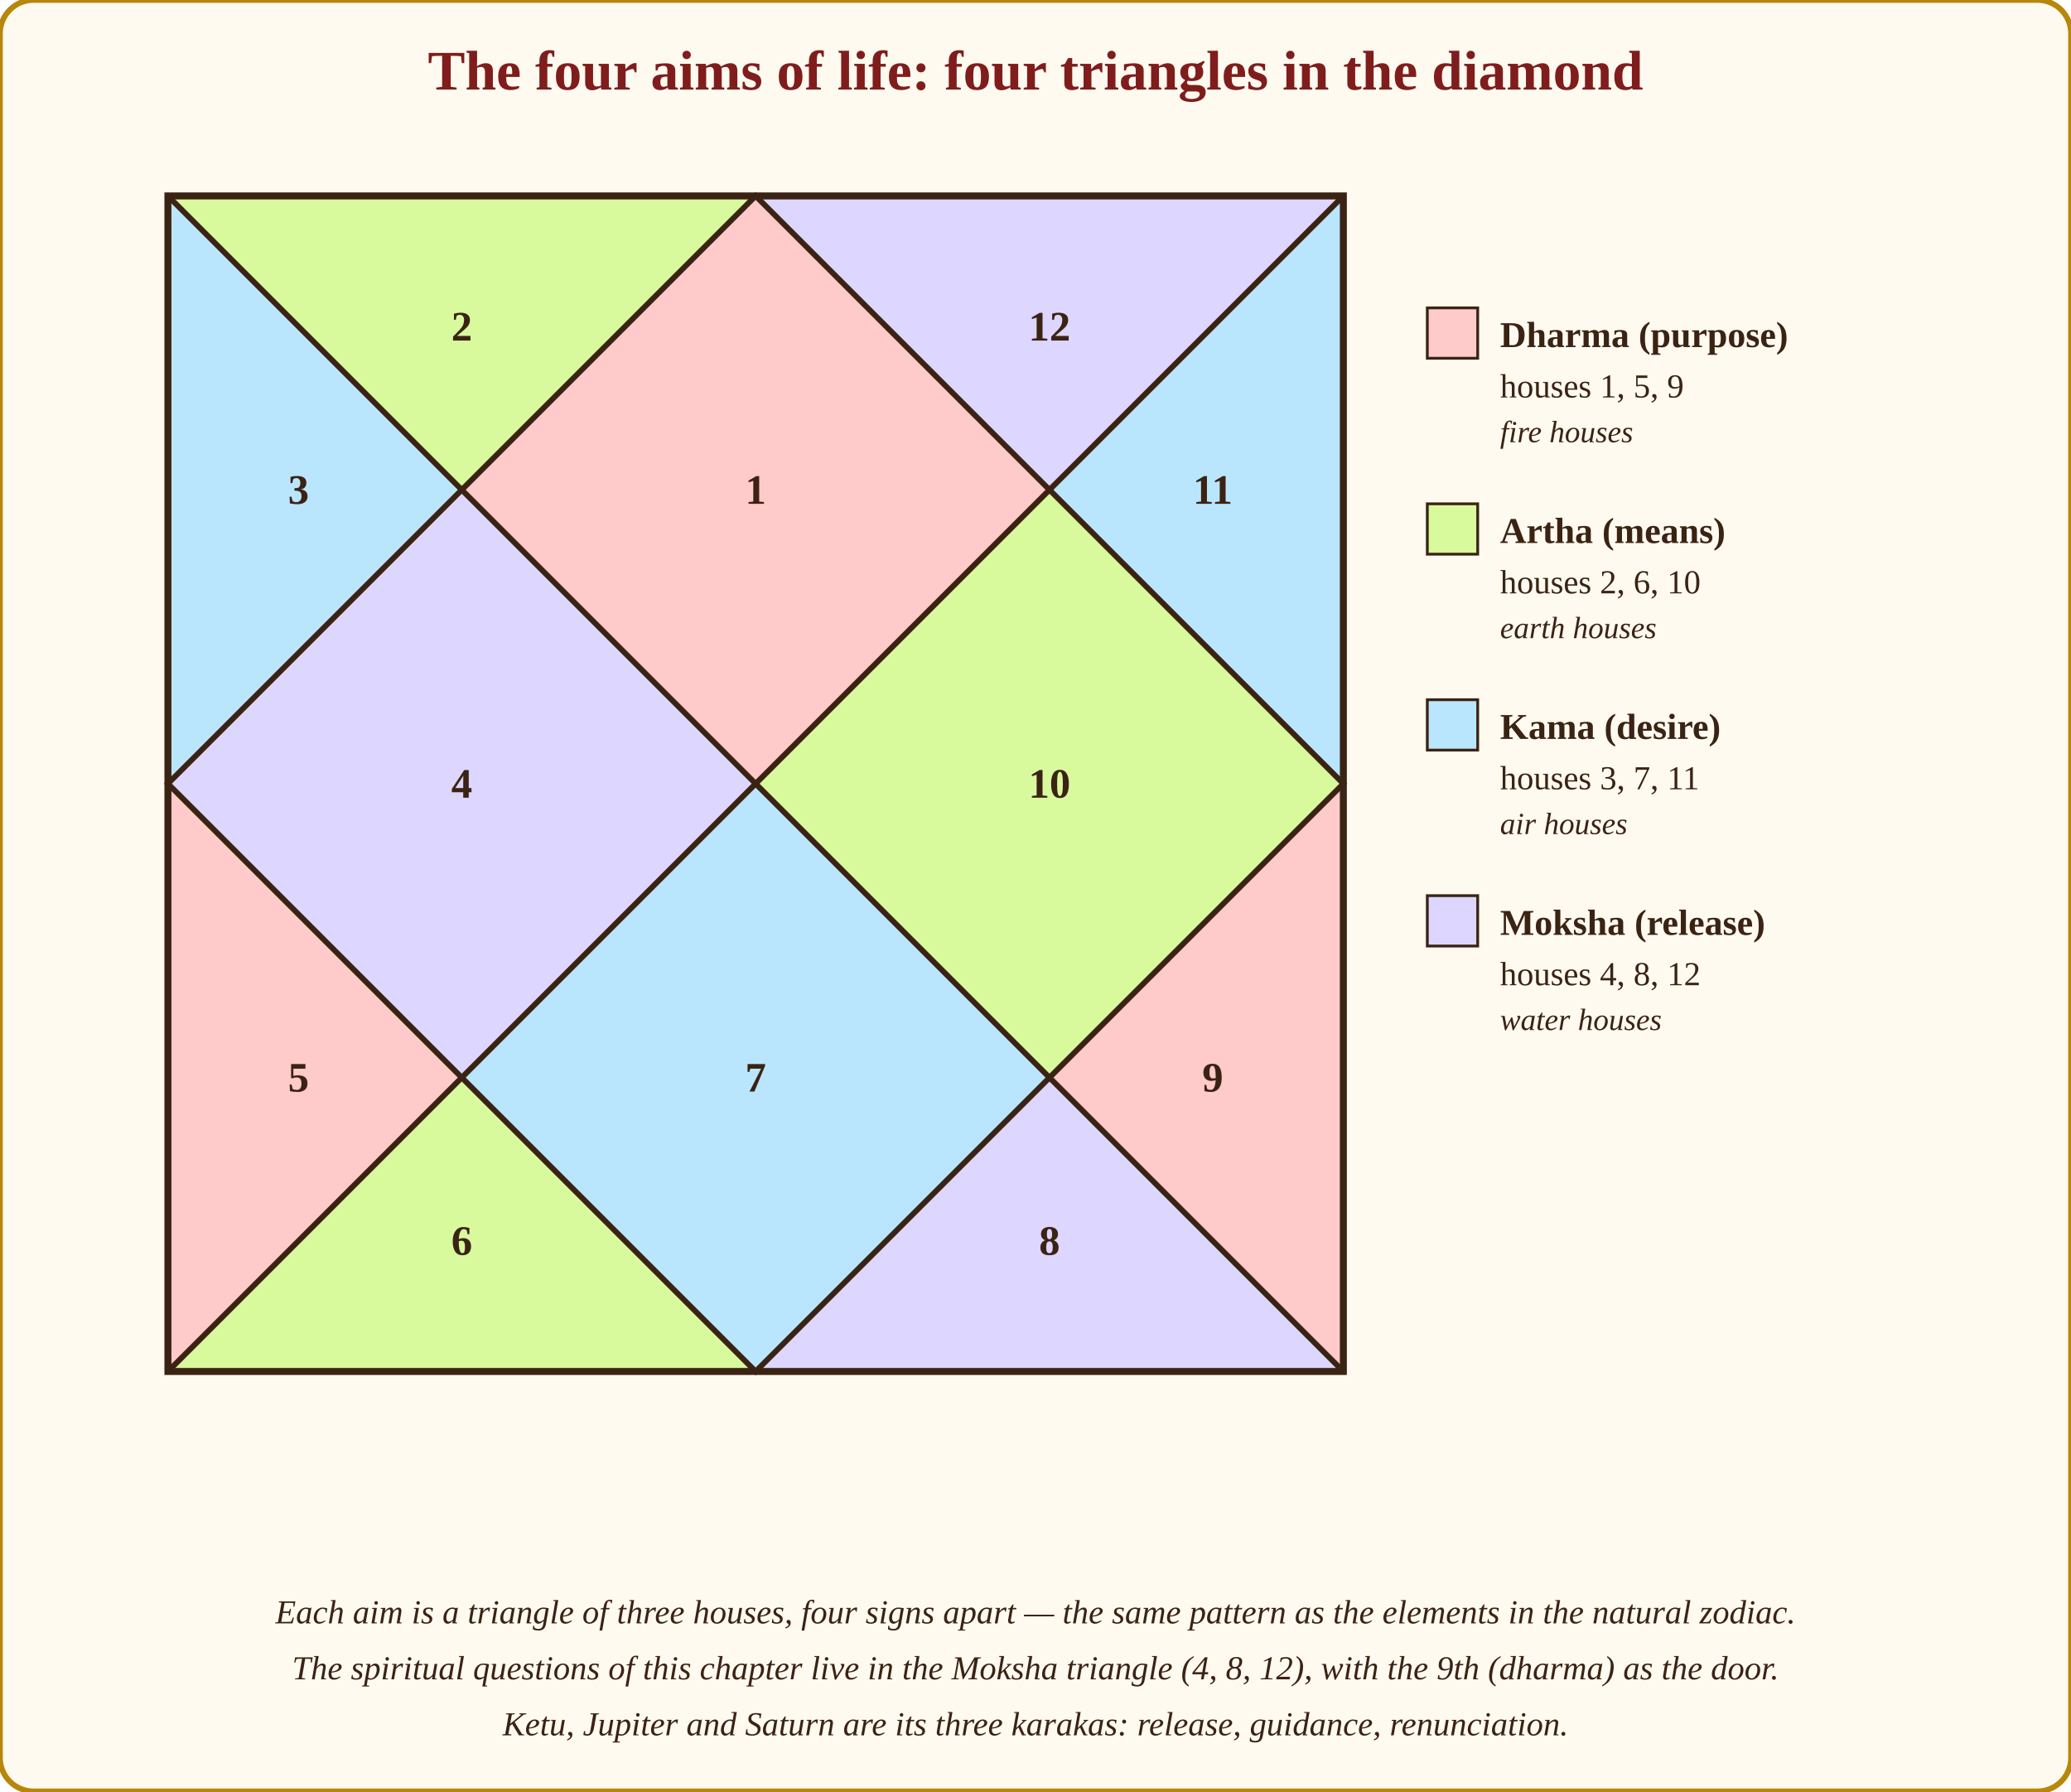
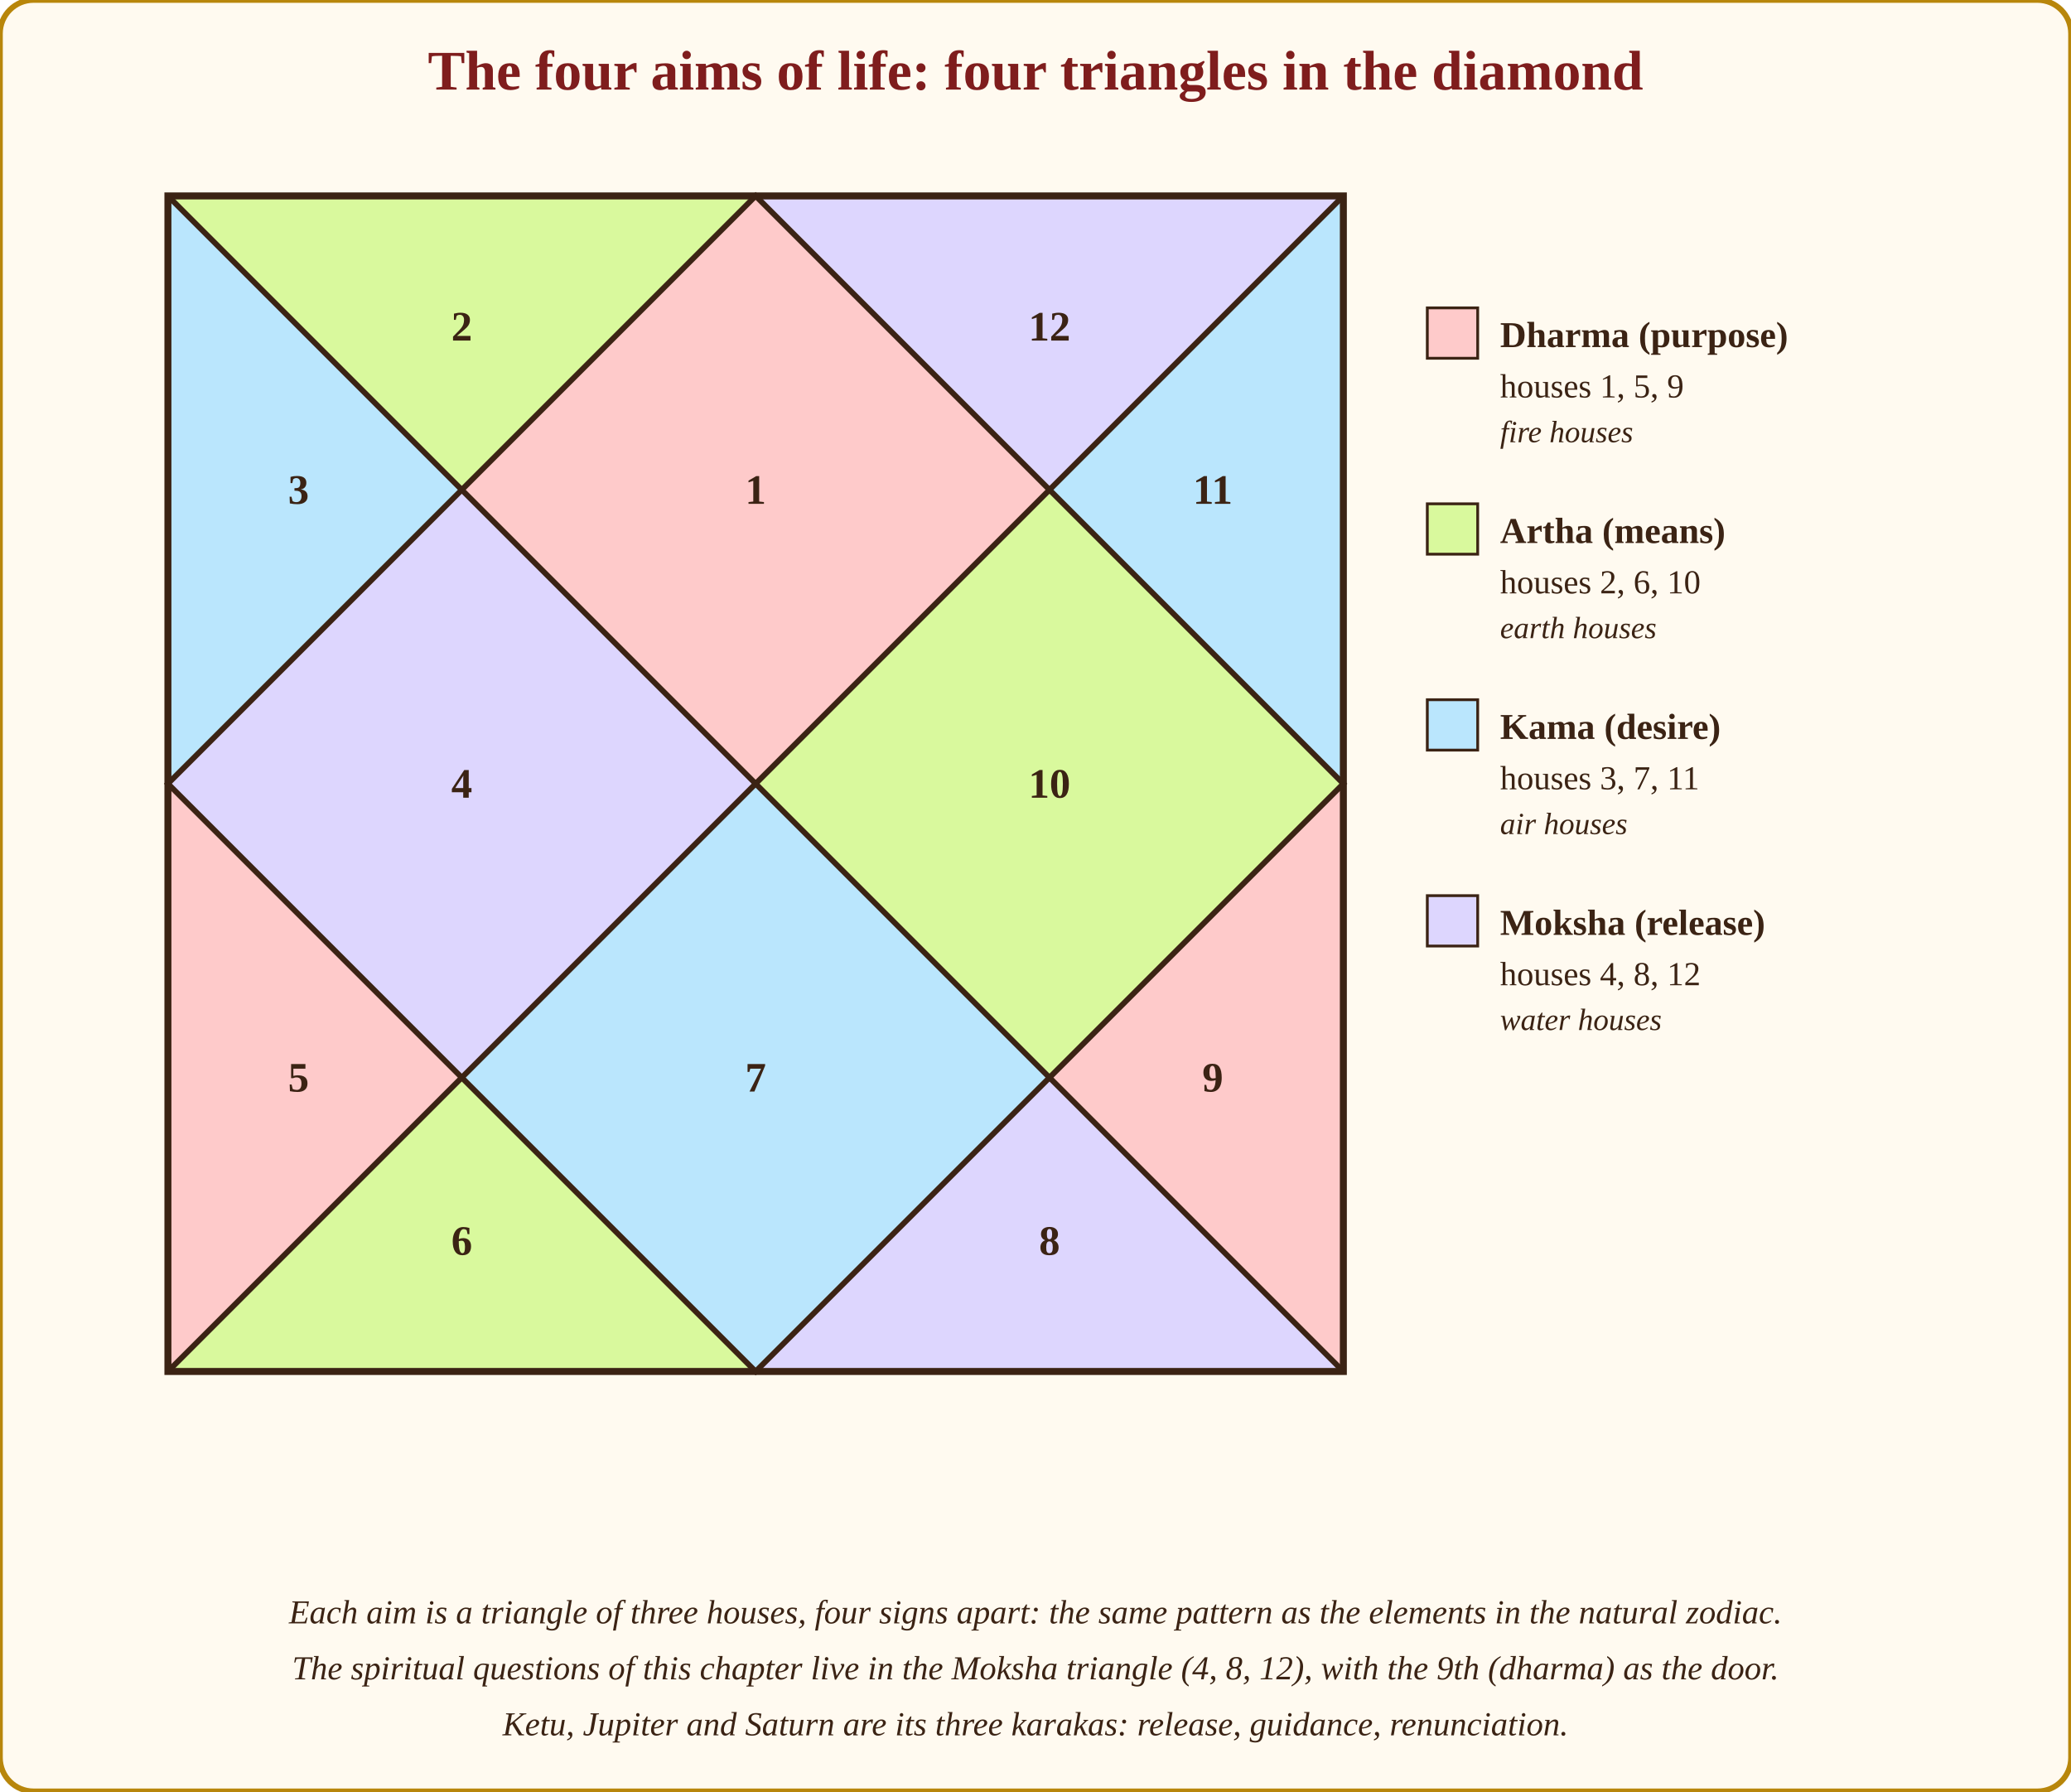
<svg xmlns="http://www.w3.org/2000/svg" width="740" height="640" viewBox="0 0 740 640" font-family="Georgia, 'Times New Roman', serif">
  <rect x="0" y="0" width="740" height="640" rx="12" fill="#fffaf0" stroke="#b8860b" stroke-width="2" />
  <text x="370.0" y="32" text-anchor="middle" font-size="20" font-weight="bold" fill="#7f1d1d">The four aims of life: four triangles in the diamond</text>
  <polygon points="270.0,70 375.0,175.0 270.0,280.0 165.0,175.0" fill="#fecaca" stroke="none" />
  <polygon points="60,490 60,280.0 165.0,385.0" fill="#fecaca" stroke="none" />
  <polygon points="480,490 375.0,385.0 480,280.0" fill="#fecaca" stroke="none" />
  <polygon points="60,70 270.0,70 165.0,175.0" fill="#d9f99d" stroke="none" />
  <polygon points="60,490 165.0,385.0 270.0,490" fill="#d9f99d" stroke="none" />
  <polygon points="480,280.0 375.0,385.0 270.0,280.0 375.0,175.0" fill="#d9f99d" stroke="none" />
  <polygon points="60,70 165.0,175.0 60,280.0" fill="#bae6fd" stroke="none" />
  <polygon points="270.0,490 165.0,385.0 270.0,280.0 375.0,385.0" fill="#bae6fd" stroke="none" />
  <polygon points="480,70 480,280.0 375.0,175.0" fill="#bae6fd" stroke="none" />
  <polygon points="60,280.0 165.0,175.0 270.0,280.0 165.0,385.0" fill="#ddd6fe" stroke="none" />
  <polygon points="480,490 270.0,490 375.0,385.0" fill="#ddd6fe" stroke="none" />
  <polygon points="480,70 375.0,175.0 270.0,70" fill="#ddd6fe" stroke="none" />
  <rect x="60" y="70" width="420" height="420" fill="none" stroke="#3b2314" stroke-width="2.5" />
  <line x1="60" y1="70" x2="480" y2="490" stroke="#3b2314" stroke-width="2" />
  <line x1="480" y1="70" x2="60" y2="490" stroke="#3b2314" stroke-width="2" />
  <polygon points="270.0,70 480,280.0 270.0,490 60,280.0" fill="none" stroke="#3b2314" stroke-width="2" />
  <text x="270.0" y="180.0" text-anchor="middle" font-size="15" fill="#3b2314" font-weight="bold">1</text>
  <text x="165.0" y="121.667" text-anchor="middle" font-size="15" fill="#3b2314" font-weight="bold">2</text>
  <text x="106.667" y="180.0" text-anchor="middle" font-size="15" fill="#3b2314" font-weight="bold">3</text>
  <text x="165.0" y="285.0" text-anchor="middle" font-size="15" fill="#3b2314" font-weight="bold">4</text>
  <text x="106.667" y="390.0" text-anchor="middle" font-size="15" fill="#3b2314" font-weight="bold">5</text>
  <text x="165.0" y="448.333" text-anchor="middle" font-size="15" fill="#3b2314" font-weight="bold">6</text>
  <text x="270.0" y="390.0" text-anchor="middle" font-size="15" fill="#3b2314" font-weight="bold">7</text>
  <text x="375.0" y="448.333" text-anchor="middle" font-size="15" fill="#3b2314" font-weight="bold">8</text>
  <text x="433.333" y="390.0" text-anchor="middle" font-size="15" fill="#3b2314" font-weight="bold">9</text>
  <text x="375.0" y="285.0" text-anchor="middle" font-size="15" fill="#3b2314" font-weight="bold">10</text>
  <text x="433.333" y="180.0" text-anchor="middle" font-size="15" fill="#3b2314" font-weight="bold">11</text>
  <text x="375.0" y="121.667" text-anchor="middle" font-size="15" fill="#3b2314" font-weight="bold">12</text>
  <rect x="510" y="110" width="18" height="18" fill="#fecaca" stroke="#3b2314" />
  <text x="536" y="124" text-anchor="start" font-size="13" fill="#3b2314" font-weight="bold">Dharma (purpose)</text>
  <text x="536" y="142" text-anchor="start" font-size="12" fill="#3b2314">houses 1, 5, 9</text>
  <text x="536" y="158" text-anchor="start" font-size="11" fill="#3b2314" font-style="italic">fire houses</text>
  <rect x="510" y="180" width="18" height="18" fill="#d9f99d" stroke="#3b2314" />
  <text x="536" y="194" text-anchor="start" font-size="13" fill="#3b2314" font-weight="bold">Artha (means)</text>
  <text x="536" y="212" text-anchor="start" font-size="12" fill="#3b2314">houses 2, 6, 10</text>
  <text x="536" y="228" text-anchor="start" font-size="11" fill="#3b2314" font-style="italic">earth houses</text>
  <rect x="510" y="250" width="18" height="18" fill="#bae6fd" stroke="#3b2314" />
  <text x="536" y="264" text-anchor="start" font-size="13" fill="#3b2314" font-weight="bold">Kama (desire)</text>
  <text x="536" y="282" text-anchor="start" font-size="12" fill="#3b2314">houses 3, 7, 11</text>
  <text x="536" y="298" text-anchor="start" font-size="11" fill="#3b2314" font-style="italic">air houses</text>
  <rect x="510" y="320" width="18" height="18" fill="#ddd6fe" stroke="#3b2314" />
  <text x="536" y="334" text-anchor="start" font-size="13" fill="#3b2314" font-weight="bold">Moksha (release)</text>
  <text x="536" y="352" text-anchor="start" font-size="12" fill="#3b2314">houses 4, 8, 12</text>
  <text x="536" y="368" text-anchor="start" font-size="11" fill="#3b2314" font-style="italic">water houses</text>
-   <text x="370.0" y="580" text-anchor="middle" font-size="12" fill="#3b2314" font-style="italic">Each aim is a triangle of three houses, four signs apart — the same pattern as the elements in the natural zodiac.</text>
+   <text x="370.0" y="580" text-anchor="middle" font-size="12" fill="#3b2314" font-style="italic">Each aim is a triangle of three houses, four signs apart: the same pattern as the elements in the natural zodiac.</text>
  <text x="370.0" y="600" text-anchor="middle" font-size="12" fill="#3b2314" font-style="italic">The spiritual questions of this chapter live in the Moksha triangle (4, 8, 12), with the 9th (dharma) as the door.</text>
  <text x="370.0" y="620" text-anchor="middle" font-size="12" fill="#3b2314" font-style="italic">Ketu, Jupiter and Saturn are its three karakas: release, guidance, renunciation.</text>
</svg>
